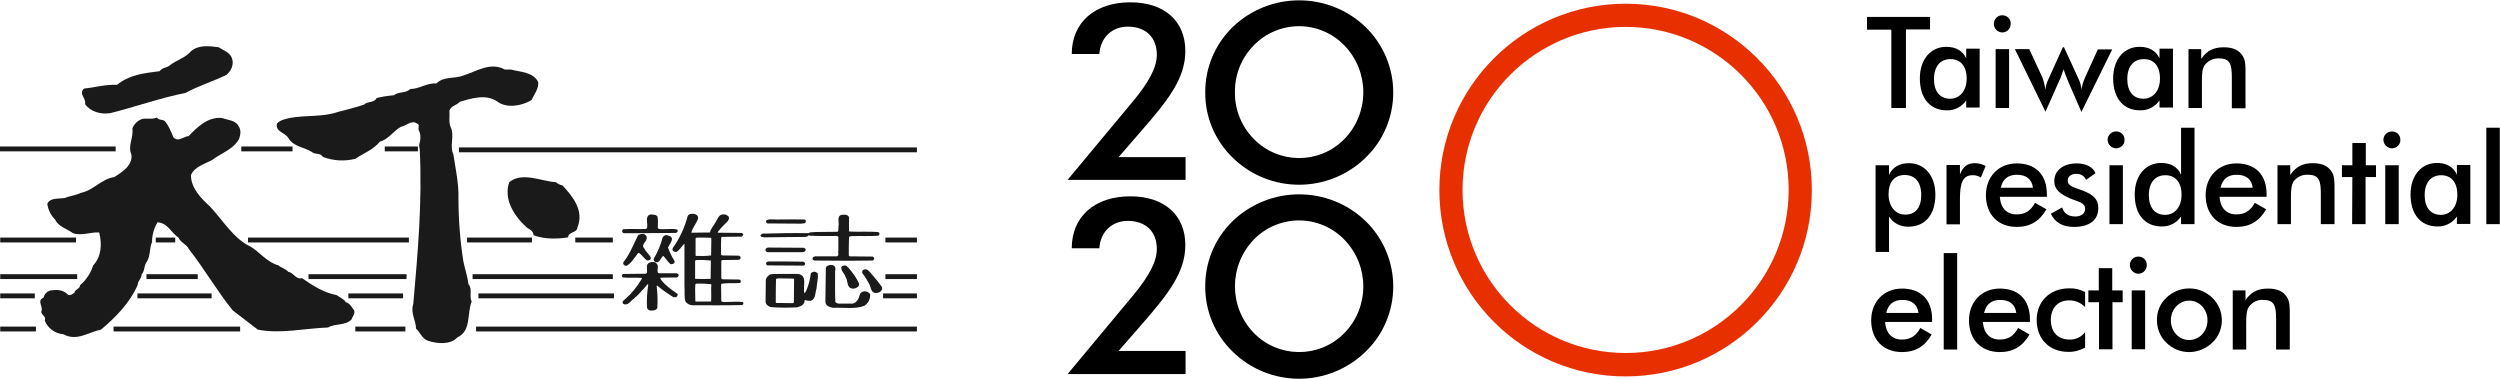
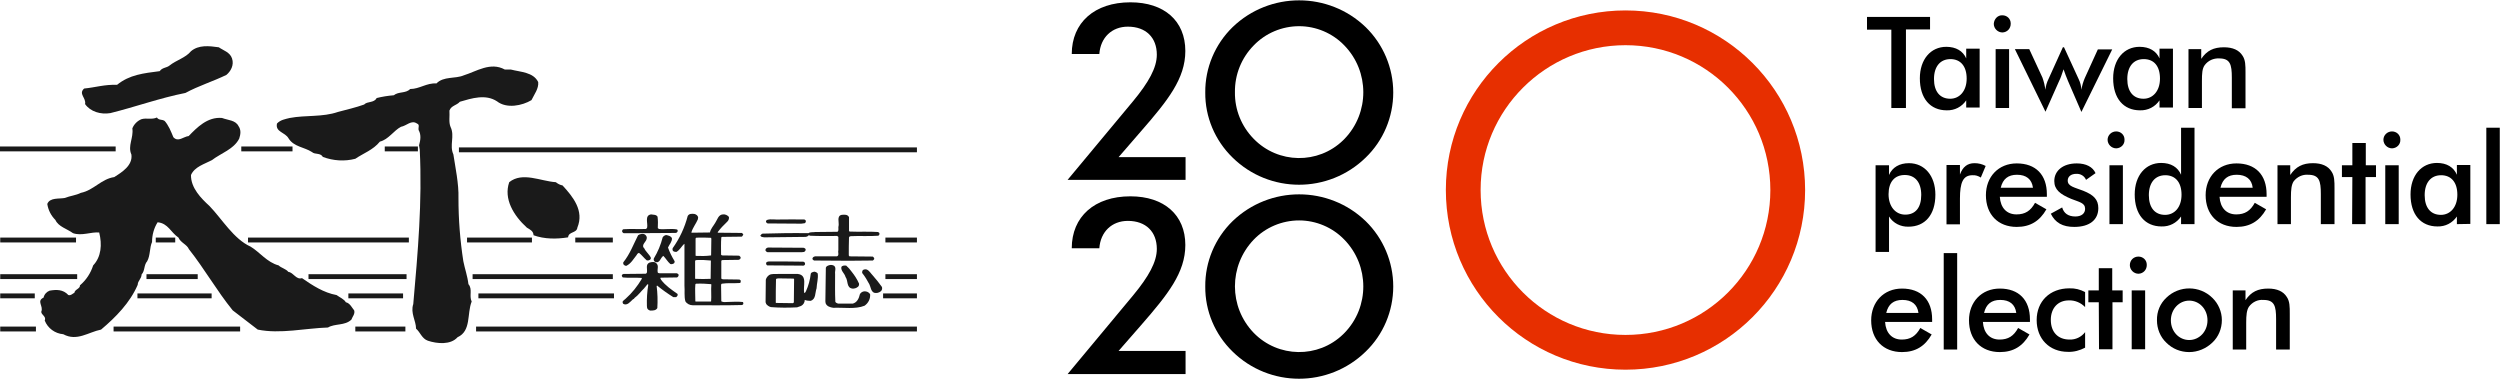
<svg xmlns="http://www.w3.org/2000/svg" version="1.1" id="圖層_1" x="0px" y="0px" viewBox="0 0 1078.6 163.4" style="enable-background:new 0 0 1078.6 163.4;" xml:space="preserve">
  <style type="text/css">
	.st0{fill:#1A1A1A;}
- 	.st1{fill:#E72F00;}
+ 	.st1{fill:none;stroke:#E72F00;stroke-width:15;stroke-miterlimit:10;}
</style>
  <path class="st0" d="M100.1,25.2c1,2.9-0.6,5.6-2.4,7.1C92,35.1,85.7,37,80,40.1c-11.1,2.2-21.5,6-32.4,8.7  c-4.1,0.7-8.6-0.6-10.9-3.9c0.6-2.6-3-4.4-0.4-6.7c5-0.5,8.8-1.8,14.2-1.6c5.4-4.4,11.5-5,18.4-5.9c1.1-1.6,3-1.4,4.2-2.4  c3-2.4,6.9-3.3,9.3-6.2c3.3-2.8,7.8-2.3,12-1.7C96.4,21.8,99.2,22.5,100.1,25.2" />
  <path class="st0" d="M180.8,62.7c0.6-2.2,1-4.5-0.2-6.6c-0.2-1.3,0.6-2.3-0.7-2.8c-2.4-1.7-4.5,1-6.9,1.4c-3.1,1.6-5.4,5.5-9.1,6.4  c-2.9,3.6-7.1,5-10.6,7.4c-4.6,1.2-9.5,0.9-14-0.8c-1.1-1.9-3.4-0.9-4.7-2.1c-3.4-2.2-7.8-2.2-10.1-5.9c-1.5-2.7-5.8-2.7-5-6.4  c1.5-1.6,3.5-1.9,5.5-2.4c6.8-1.3,14.2-0.3,20.8-2.6c3.7-1,7.7-1.9,11.3-3.2c1.4-1.5,4.3-0.6,5.4-2.8c2.4-0.6,4.9-1,7.4-1.2  c2.1-1.7,5.1-0.7,7.1-2.7c4,0,7.1-2.7,11.3-2.4c3.1-3.2,8.1-1.9,11.8-3.5c5.5-1.7,11.5-5.9,17.7-2.5h2.6c4.2,1.1,9.7,1.1,11.8,5.4  c0.3,2.8-1.7,5.3-2.9,7.8c-4,2.4-10.7,3.8-14.9,0.5c-4.9-3.2-10.9-1.3-16,0.2c-1.4,1.6-3.7,1.6-4.5,3.8c0.2,2.4-0.4,5,0.5,7.1  c1.9,3.9-0.6,7.9,1.2,11.8c0.8,5.3,2.4,12.8,2.2,18.9c0,9.1,0.7,18.2,2.1,27.2c0.6,3.1,1.8,6.4,2.2,9.9c1.9,2.2,0.2,5,1.4,7.5  c-2.1,5.2-0.1,12.7-6.1,15.4c-3,3.4-8.9,2.8-12.8,1.5c-2.6-0.9-3.3-3.7-5.1-5.2c0-3.4-2.5-6.7-1.2-10.6c2-22.6,3.9-44.1,2.8-66.6" />
-   <path class="st0" d="M70.8,51.9c2,2.2,2.9,4.7,4,7.3c2.1,2.3,4.4-0.3,6.6-0.5c3.5-3.6,8.1-8.4,14.4-7.8c2.6,1,5.8,0.9,7.1,3.5  c1.2,1.7,0.9,3.6,0.3,5.4c-2.3,4.6-7.9,6.3-11.8,9.3c-3.2,1.7-7.4,2.8-9,6.4c-0.1,5.6,4.4,10.1,8,13.4c5.4,5.6,10.4,14.2,17.7,17.5  c3.9,2.3,7.1,6.8,12.1,8.1c1.1,1.1,3.2,1.5,4.2,2.8c2.3,0.3,3.3,3.5,5.9,2.7c4.6,3.2,9.4,6.3,14.9,7.3c1.4,1,3.3,1.8,4,3.1  c1.8,0.4,2.6,2.3,3.6,3.5c0.5,1.5-0.8,2.8-1.2,4c-2.8,2.7-7.1,1.6-10.1,3.4c-9.7,0.3-20.7,2.9-30.3,0.9l-10.8-8.3  c-6.9-8.5-12.1-17.8-18.9-26.4c-0.8-2-3.6-2.8-4.5-5c-3.3-2.2-4.5-6.2-9-6.6c-1.6,2.5-2.4,5.5-2.4,8.5c-1.1,2.4-0.7,5.8-2.1,8.3  c-1.5,1.7-0.9,4.1-2.4,5.7c-0.1,2-1.6,2.6-1.7,4.5c-3.3,7.7-9.5,14-15.8,19.3c-5.5,1.1-10.4,5.2-16.3,2c-3.6-0.3-6.7-2.6-8-5.9  c0.8-1.8-1.5-2.4-1.5-3.8c1.1-2.4-2.2-4.6,1-6.1c0.3-1.4,1.3-2.5,2.6-3c2.9-0.5,5.8-0.6,8.1,1.9c1.1,0.3,1.8-0.6,2.6-1  c0.2-1.5,2.5-1.7,2.4-3.2c2.7-2.3,4.6-5.2,5.7-8.6c3.5-3.7,3.9-9,2.6-14.2c-3.6-0.3-7.5,1.6-11.3,0.3c-2.6-1.9-6.3-2.8-7.6-5.7  c-1.9-1.9-3.1-4.3-3.5-6.9c1.1-2.9,5.2-2.1,7.6-2.6c2.2-0.9,4.7-1.1,6.9-2.2c5.5-1.1,8.8-6,14.4-6.8c3.3-2.1,8-5,7.4-9.7  c-1.7-3.8,1-7.2,0.4-11.3c0.7-1.8,2.2-3.3,4-4c2.1-0.6,4.4,0.3,6.6-0.7c0.8,1.3,2.4,0.7,3.3,1.5" />
+   <path class="st0" d="M70.8,51.9c2,2.2,2.9,4.7,4,7.3c2.1,2.3,4.4-0.3,6.6-0.5c3.5-3.6,8.1-8.4,14.4-7.8c2.6,1,5.8,0.9,7.1,3.5  c1.2,1.7,0.9,3.6,0.3,5.4c-2.3,4.6-7.9,6.3-11.8,9.3c-3.2,1.7-7.4,2.8-9,6.4c-0.1,5.6,4.4,10.1,8,13.4c5.4,5.6,10.4,14.2,17.7,17.5  c3.9,2.3,7.1,6.8,12.1,8.1c1.1,1.1,3.2,1.5,4.2,2.8c2.3,0.3,3.3,3.5,5.9,2.7c4.6,3.2,9.4,6.3,14.9,7.3c1.4,1,3.3,1.8,4,3.1  c1.8,0.4,2.6,2.3,3.6,3.5c0.5,1.5-0.8,2.8-1.2,4c-2.8,2.7-7.1,1.6-10.1,3.4c-9.7,0.3-20.7,2.9-30.3,0.9l-10.8-8.3  c-6.9-8.5-12.1-17.8-18.9-26.4c-0.8-2-3.6-2.8-4.5-5c-3.3-2.2-4.5-6.2-9-6.6c-1.6,2.5-2.4,5.5-2.4,8.5c-1.1,2.4-0.7,5.8-2.1,8.3  c-1.5,1.7-0.9,4.1-2.4,5.7c-0.1,2-1.6,2.6-1.7,4.5c-3.3,7.7-9.5,14-15.8,19.3c-5.5,1.1-10.4,5.2-16.3,2c-3.6-0.3-6.7-2.6-8-5.9  c0.8-1.8-1.5-2.4-1.5-3.8c1.1-2.4-2.2-4.6,1-6.1c0.3-1.4,1.3-2.5,2.6-3c2.9-0.5,5.8-0.6,8.1,1.9c1.1,0.3,1.8-0.6,2.6-1  c0.2-1.5,2.5-1.7,2.4-3.2c2.7-2.3,4.6-5.2,5.7-8.6c3.5-3.7,3.9-9,2.6-14.2c-3.6-0.3-7.5,1.6-11.3,0.3c-2.6-1.9-6.3-2.8-7.6-5.7  C22,93,20.8,90.6,20.4,88c1.1-2.9,5.2-2.1,7.6-2.6c2.2-0.9,4.7-1.1,6.9-2.2c5.5-1.1,8.8-6,14.4-6.8c3.3-2.1,8-5,7.4-9.7  c-1.7-3.8,1-7.2,0.4-11.3c0.7-1.8,2.2-3.3,4-4c2.1-0.6,4.4,0.3,6.6-0.7c0.8,1.3,2.4,0.7,3.3,1.5" />
  <path class="st0" d="M242.7,80c4.5,4.9,9.4,10.9,6.4,18.2c-0.3,2.5-3.8,1.6-4,4.2c-5,0.8-10.2,0.8-14.9-0.9  c-0.1-1.8-1.4-2.4-2.9-3.3c-5.7-5.2-10.1-12.4-7.6-19.6c5.7-4.6,13.6-0.4,20.1,0C240.7,79.3,241.6,79.8,242.7,80" />
  <path class="st0" d="M328,101.7c0.3-0.3,0.5-0.8,1-0.9c7.3-0.2,12.4-0.3,19.8-0.2c0.8-0.6,1.9-0.3,2.9-0.5l9.6-0.1  c0.8-0.5,0.2-1.7,0.5-2.5c0.3-1.6-0.9-4.3,1.3-4.8c1.1-0.1,2.6-0.3,3.2,1v5.9l0.2,0.3c4.3,0.2,8.3-0.1,12.3,0.2  c0.2,0.2,0.5,0.2,0.6,0.5c0.1,0.4,0,0.9-0.5,1.1c-3.8,0.3-8.1,0-12,0.2c-0.1,0.2-0.3,0-0.4,0.2l-0.2,0.3c-0.1,2.8-0.1,5.1-0.1,7.8  l0.3,0.4l10.1,0.1c0.3,0.3,0.8,0.7,0.5,1.2l-0.5,0.5l-10.2,0.1l-15.2-0.1c-0.4-0.3-0.9-0.5-0.6-1.1c0.2-0.4,0.6-0.6,1-0.7h9.5  c1.1-0.4,0.3-1.8,0.6-2.6v-5.8l-0.5-0.4c-4,0-7.7,0.1-11.7-0.1c-0.2-0.1-0.4-0.2-0.6-0.2c-0.3,0.4-0.7,0.6-1.2,0.7l-18,0.2  c-0.4-0.1-0.8-0.1-1.1-0.2" />
  <path class="st0" d="M283.7,93.5c0.2,1.6,0.2,3.3,0.1,4.9l0.5,0.4c2.6,0.3,5.3-0.3,7.8,0.2c0.4,0.3,0.3,0.6,0.2,1  c-0.2,0.3-0.5,0.5-0.9,0.5l-15.9,0.1h-6.4c-0.4-0.1-0.5-0.4-0.7-0.7c0-0.4,0.1-0.9,0.6-1c3-0.2,6.4,0,9.6-0.1  c0.3-0.1,0.5-0.3,0.6-0.6c0.4-1.8-1.2-5.3,1.7-5.7C281.9,92.7,283.1,92.5,283.7,93.5" />
-   <path class="st0" d="M347,94.7c0.2,0,0.4,0.2,0.6,0.4c0.2,0.4,0,1-0.4,1.2c0,0,0,0,0,0l-1.5,0.2l-14.5-0.1c-0.3-0.1-0.5-0.3-0.7-0.6  c-0.1-0.4,0.1-0.7,0.4-0.9c1.8-0.6,3.9,0,5.7-0.2C339.8,94.7,343.5,94.6,347,94.7" />
-   <path class="st0" d="M278.4,101.3c0.5,0.4,0.8,1.1,0.6,1.7c-0.2,1.4-2.6,2.7-1,4.2c0.6,1.4,2.3,2.7,2.8,4c0.1,0.2-0.1,0.4-0.1,0.6  c-0.4,0.5-1.1,0.7-1.7,0.5c-1.2-1-2.1-2.3-3.3-3.2c-0.4,0.1-0.8,0.4-1,0.9c-1.3,1.6-2.5,3.8-4.5,4.7c-0.5,0-1-0.3-1.3-0.8l0-0.7  c2.9-3.6,4.4-7.8,6.4-11.7C276.1,100.9,277.6,100.6,278.4,101.3" />
+   <path class="st0" d="M347,94.7c0.2,0,0.4,0.2,0.6,0.4c0.2,0.4,0,1-0.4,1.2l0,0l-1.5,0.2l-14.5-0.1c-0.3-0.1-0.5-0.3-0.7-0.6  c-0.1-0.4,0.1-0.7,0.4-0.9c1.8-0.6,3.9,0,5.7-0.2C339.8,94.7,343.5,94.6,347,94.7" />
+   <path class="st0" d="M278.4,101.3c0.5,0.4,0.8,1.1,0.6,1.7c-0.2,1.4-2.6,2.7-1,4.2c0.6,1.4,2.3,2.7,2.8,4c0.1,0.2-0.1,0.4-0.1,0.6  c-0.4,0.5-1.1,0.7-1.7,0.5c-1.2-1-2.1-2.3-3.3-3.2c-0.4,0.1-0.8,0.4-1,0.9c-1.3,1.6-2.5,3.8-4.5,4.7c-0.5,0-1-0.3-1.3-0.8v-0.7  c2.9-3.6,4.4-7.8,6.4-11.7C276.1,100.9,277.6,100.6,278.4,101.3" />
  <path class="st0" d="M289.9,102.8c0.1,1.5-1.1,2.6-1.7,4c0.7,2,1.7,4,2.8,5.8c0.2,0.4,0,0.7-0.2,1c-0.5,0.3-1.1,0.5-1.6,0.3  c-1.1-0.9-2-2.5-3-3.5c-1.3,0.7-1.5,3.6-3.7,2.5c-0.4-0.3-0.6-0.9-0.4-1.4c1.7-2.8,3-5.9,3.8-9.1c0.3-0.5,0.9-0.9,1.5-1  C288.3,101.6,289.5,101.8,289.9,102.8" />
  <path class="st0" d="M346.8,106.9c0.3,0.2,0.8,0.3,0.8,0.8c0,0.4-0.3,0.8-0.7,1l-0.9,0.1h-14.9c-0.3-0.1-0.6-0.3-0.8-0.6  c-0.2-0.6,0.2-1.1,0.7-1.3l0.4-0.1L346.8,106.9z" />
  <path class="st0" d="M346.6,112.9c0.3,0.1,0.6,0.3,0.7,0.6c0.1,0.3,0,0.6-0.1,0.8c-0.3,0.3-0.7,0.4-1.1,0.3l-15.1-0.1  c-0.4-0.2-0.6-0.8-0.4-1.2c0.2-0.4,0.7-0.4,1.1-0.5C336.6,112.8,341.5,112.8,346.6,112.9" />
  <path class="st0" d="M283.2,113.6c1.2,1.2,0.2,2.5,0.6,4c0.2,0.3,0.6,0.2,0.8,0.3h7.4c0.3,0.1,0.7,0.3,0.8,0.7  c0,0.5-0.3,0.9-0.7,1.1l-7,0.1c-0.5,0.2,0.1,0.6,0.1,0.9c2,2.6,4.4,4.2,7.1,6.1c0.3,0.6-0.2,1.1-0.6,1.4h-1.2c-2.4-1.5-4.8-3.2-7-5  l-0.2,0.2c0.4,3.1,0.5,6.3,0.3,9.5c-0.6,1.1-1.9,1.1-3,1.1c-0.6-0.1-1.2-0.5-1.4-1.1l-0.1-0.9c-0.1-3.1,0.1-6.2,0.6-9.2  c-0.6-0.5-0.7,0.6-1.2,0.8c0,0.4-0.4,0.3-0.5,0.7c-1.4,1.3-2.6,3.1-4.3,4.3c0,0.4-0.6,0.4-0.8,0.7c-1,0.9-2.3,2.7-4,1.8  c-0.2-0.2-0.3-0.6-0.3-0.9c0.2-0.5,0.9-0.9,1.3-1.3c2.8-2.5,5.1-5.4,7-8.6c0-0.2,0-0.3-0.1-0.4c-2.7-0.2-5.4,0.1-8.1-0.2  c-0.3-0.3-0.6-0.8-0.3-1.2l0.6-0.3l9.5-0.1c0.3,0,0.5-0.3,0.6-0.5c0.3-1.5-0.7-3.5,1.1-4.3C281.2,113,282.5,112.8,283.2,113.6" />
  <path class="st0" d="M359.9,114.7c1,0.9,0.2,2.3,0.4,3.5c0,4.3-0.1,7.9,0.1,12c0.2,0.5,0.8,0.6,1.2,0.8h6.3c1.9-0.5,2.7-2.3,3.1-4.1  c0.4-0.7,1.1-1.1,1.8-1.2c1-0.1,2,0.3,2.6,1.2c0.2,2-0.8,3.9-2.4,5c-3.9,1.6-9.1,0.7-13.5,0.9c-1.3-0.2-2.8-0.6-3.3-2l-0.1-0.8  c0.1-4.6,0.1-9.9,0.2-14.5c0.2-0.7,0.9-0.9,1.5-1.1C358.5,114.2,359.3,114.3,359.9,114.7" />
  <path class="st0" d="M367.5,117.3c1.2,1.5,2.3,3.2,3.1,5c0.1,0.5,0,1-0.4,1.4c-0.7,0.6-1.6,0.9-2.5,0.8c-2.6-0.4-1.7-3.4-2.9-5  c-0.4-1.6-2.1-2.6-1.8-4.3c0.4-0.7,1.4-0.7,2.1-0.6C366,115.4,366.8,116.3,367.5,117.3" />
  <path class="st0" d="M376.6,118.9c1.4,1.6,2.7,3.2,3.9,4.9c0.2,0.6,0.1,1.3-0.4,1.8c-0.8,0.7-1.9,1-3,0.7c-1.4-0.7-1.4-2.4-2-3.6  c-0.9-1.7-1.9-3.4-3.1-4.9c-0.1-0.4,0-0.9,0.3-1.3c0.5-0.3,1.1-0.4,1.7-0.2C375.1,116.8,375.8,118.1,376.6,118.9" />
  <path class="st0" d="M352.8,118c-0.4-0.5-0.9-0.7-1.5-0.8c-0.5,0.2-1.3,0.2-1.5,0.9c-0.3,2.6-1,5.2-2.1,7.6  c-0.2,0.3-0.4,0.8-0.7,0.7c-0.7-2.8,1.6-7.7-2.8-8.2h-8.6c-1.2,0.1-2.8-0.2-3.8,0.5c-0.7,0.5-1.2,1.2-1.4,2l-0.1,9.7l0.3,0.8  c0.5,0.6,1.2,1.1,2,1.3c3.8,0.3,7.5,0.3,11.3,0.1l1.7-0.6c1-0.5,1.6-1.5,1.6-2.6c0.8,0.3,1.6,0.4,2.5,0.4c2.4-0.7,1.9-3.5,2.6-5.4  C352.4,122.2,353.1,120.1,352.8,118z M342.5,130.5l-0.4,0.3l-7.3-0.1l-0.1-0.1c0-3.3,0-7,0.1-10.1c0.1-0.4,0.5-0.2,0.8-0.4l6.8,0.1  l0.2,0.2L342.5,130.5z" />
-   <path class="st0" d="M313.2,130.3c-0.7,0.1-1.4,0-2-0.3l-0.1-7.2l0.3-0.4c2.6-0.4,5.2-0.1,7.8-0.3c0.4-0.1,0.4-0.5,0.4-0.9  s-0.4-0.4-0.6-0.6l-7-0.1c-0.3-0.1-0.8,0-0.8-0.5v-7.5c0.1-0.2,0.3-0.2,0.5-0.3l7-0.1l0.6-0.3c0.1-0.3,0.4-0.5,0.2-0.8  c0-0.3-0.4-0.4-0.6-0.7l-7.4-0.1l-0.4-0.3c0-2.5-0.1-5.1,0.1-7.5l0.3-0.2l8.5-0.1c0.4-0.2,0.5-0.6,0.7-1l-0.6-0.6l-10.3-0.1  l-0.2-0.2c1.2-1.6,2.6-3.1,4.1-4.5c0.6-0.5,0.9-1.3,0.8-2.1c-0.7-0.8-1.6-1.2-2.6-1.1c-2,0.1-2.4,2.3-3.3,3.6  c-0.8,1.4-2,2.6-2.3,4.2l-7.9,0.1l-0.1-0.2c0.6-2,2-3.7,2.8-5.6l0.1-0.9c-0.2-0.7-0.8-1.2-1.6-1.4c-1.1-0.1-2.3-0.2-2.9,0.9  c-1.3,5-3.5,9.7-6.5,13.9c-0.1,0.4-0.1,0.8,0.2,1.2c0.4,0.3,0.9,0.4,1.4,0.4c1.5-0.8,2.2-2.4,3.4-3.5l0.1,0.1v17.9  c0.2,2.1-0.2,4.7,0.4,6.8c0.7,1.1,1.9,1.7,3.2,1.7c7.1,0,14.2,0.1,21.3-0.1l0.4-0.3c0.2-0.3,0.1-0.8-0.1-1  C318.2,130,315.4,130.3,313.2,130.3z M299.9,112.5c0.1-0.2,0.4-0.2,0.6-0.3c2.1-0.1,4.2,0,6.2,0.2l-0.1,7.9c-2.2,0.1-4.4,0.1-6.6,0  l-0.1-0.2L299.9,112.5z M306.8,130l-0.1,0.1h-6.5l-0.2-0.1c0-2.5-0.2-5,0-7.3c0.1-0.2,0.2-0.3,0.4-0.3c2.1-0.1,4.3,0,6.4,0.2  l0.1,0.2C306.7,125.2,307,127.7,306.8,130z M306.8,110.2c-2.2,0.3-4.4,0.3-6.6,0.2l-0.1-0.2V103c0.1-0.8,0.9-0.3,1.3-0.5  c1.8,0,3.7,0,5.4,0.1l0.1,0.5C306.8,105.5,306.9,108.2,306.8,110.2z" />
+   <path class="st0" d="M313.2,130.3c-0.7,0.1-1.4,0-2-0.3l-0.1-7.2l0.3-0.4c2.6-0.4,5.2-0.1,7.8-0.3c0.4-0.1,0.4-0.5,0.4-0.9  s-0.4-0.4-0.6-0.6l-7-0.1c-0.3-0.1-0.8,0-0.8-0.5v-7.5c0.1-0.2,0.3-0.2,0.5-0.3l7-0.1l0.6-0.3c0.1-0.3,0.4-0.5,0.2-0.8  c0-0.3-0.4-0.4-0.6-0.7l-7.4-0.1l-0.4-0.3c0-2.5-0.1-5.1,0.1-7.5l0.3-0.2l8.5-0.1c0.4-0.2,0.5-0.6,0.7-1l-0.6-0.6l-10.3-0.1  l-0.2-0.2c1.2-1.6,2.6-3.1,4.1-4.5c0.6-0.5,0.9-1.3,0.8-2.1c-0.7-0.8-1.6-1.2-2.6-1.1c-2,0.1-2.4,2.3-3.3,3.6  c-0.8,1.4-2,2.6-2.3,4.2l-7.9,0.1l-0.1-0.2c0.6-2,2-3.7,2.8-5.6l0.1-0.9c-0.2-0.7-0.8-1.2-1.6-1.4c-1.1-0.1-2.3-0.2-2.9,0.9  c-1.3,5-3.5,9.7-6.5,13.9c-0.1,0.4-0.1,0.8,0.2,1.2c0.4,0.3,0.9,0.4,1.4,0.4c1.5-0.8,2.2-2.4,3.4-3.5l0.1,0.1v17.9  c0.2,2.1-0.2,4.7,0.4,6.8c0.7,1.1,1.9,1.7,3.2,1.7c7.1,0,14.2,0.1,21.3-0.1l0.4-0.3c0.2-0.3,0.1-0.8-0.1-1  C318.2,130,315.4,130.3,313.2,130.3z M299.9,112.5c0.1-0.2,0.4-0.2,0.6-0.3c2.1-0.1,4.2,0,6.2,0.2l-0.1,7.9c-2.2,0.1-4.4,0.1-6.6,0  l-0.1-0.2V112.5z M306.8,130l-0.1,0.1h-6.5L300,130c0-2.5-0.2-5,0-7.3c0.1-0.2,0.2-0.3,0.4-0.3c2.1-0.1,4.3,0,6.4,0.2l0.1,0.2  C306.7,125.2,307,127.7,306.8,130z M306.8,110.2c-2.2,0.3-4.4,0.3-6.6,0.2l-0.1-0.2V103c0.1-0.8,0.9-0.3,1.3-0.5  c1.8,0,3.7,0,5.4,0.1l0.1,0.5C306.8,105.5,306.9,108.2,306.8,110.2z" />
  <rect y="63.2" class="st0" width="49.9" height="2.1" />
  <rect x="104.1" y="63.2" class="st0" width="22.1" height="2.1" />
  <rect x="166" y="63.2" class="st0" width="14.3" height="2.1" />
  <rect x="198" y="63.6" class="st0" width="197.6" height="2.1" />
  <rect x="0.1" y="102.5" class="st0" width="32.7" height="2.1" />
  <rect x="67.2" y="102.5" class="st0" width="8.4" height="2.1" />
  <rect x="107" y="102.5" class="st0" width="69.4" height="2.1" />
  <rect x="201.5" y="102.5" class="st0" width="28" height="2.1" />
  <rect x="248.2" y="102.5" class="st0" width="16.2" height="2.1" />
  <rect x="382" y="102.5" class="st0" width="13.6" height="2.1" />
  <rect x="0.1" y="118.3" class="st0" width="33.2" height="2.1" />
  <rect x="63.2" y="118.3" class="st0" width="22.1" height="2.1" />
  <rect x="133.1" y="118.3" class="st0" width="42.3" height="2.1" />
  <rect x="203.9" y="118.3" class="st0" width="60.5" height="2.1" />
  <rect x="382" y="118.3" class="st0" width="13.6" height="2.1" />
  <rect x="0.1" y="126.6" class="st0" width="14.9" height="2.1" />
  <rect x="59.3" y="126.6" class="st0" width="32" height="2.1" />
  <rect x="150.3" y="126.6" class="st0" width="23.6" height="2.1" />
  <rect x="206.4" y="126.6" class="st0" width="58.5" height="2.1" />
  <rect x="381" y="126.6" class="st0" width="14.6" height="2.1" />
  <rect x="0.1" y="140.9" class="st0" width="15.4" height="2.1" />
  <rect x="49" y="140.9" class="st0" width="54.6" height="2.1" />
  <rect x="153.3" y="140.9" class="st0" width="21.6" height="2.1" />
  <rect x="205.4" y="140.9" class="st0" width="190.2" height="2.1" />
-   <path d="M809.2,71.3h5.8v4.2c1.4-3.3,4.5-5.1,8.6-5.1c6.7,0,11.4,5.4,11.4,13.6c0,8.7-4.5,13.8-11.6,13.8c-3.4,0.1-6.6-1.5-8.4-4.4  v15.3h-5.8L809.2,71.3z M822,92.6c4.4,0,6.9-3,6.9-8.5s-2.7-8.6-7.1-8.6s-7,3-7,8.3S817.8,92.6,822,92.6z" />
+   <path d="M809.2,71.3h5.8v4.2c1.4-3.3,4.5-5.1,8.6-5.1c6.7,0,11.4,5.4,11.4,13.6c0,8.7-4.5,13.8-11.6,13.8c-3.4,0.1-6.6-1.5-8.4-4.4  v15.3h-5.8V71.3z M822,92.6c4.4,0,6.9-3,6.9-8.5s-2.7-8.6-7.1-8.6s-7,3-7,8.3S817.8,92.6,822,92.6z" />
  <path d="M851.9,70.4c1.7,0,3.3,0.4,4.8,1.2l-2.1,5c-1.1-0.7-2.3-1.1-3.6-1c-4.1,0-5.4,3.2-5.4,10.1v11.1h-5.8V71.2h5.8v4.1  C846.8,72,848.8,70.4,851.9,70.4z" />
-   <path d="M862.8,84.9c0.3,4.8,3,7.6,7.2,7.6c3.7,0,6.1-1.5,8-5l4.9,2.8c-2.9,5.1-7,7.6-12.8,7.6c-8.1,0-13.3-5.4-13.3-13.7  c0-7.9,5.4-13.7,13.3-13.7c8.2,0,13,4.9,13,13.3v1.1H862.8z M870.2,75.4c-3.8,0-6.1,1.8-7,5.6h13.9  C876.6,77.3,874.2,75.4,870.2,75.4z" />
+   <path d="M862.8,84.9c0.3,4.8,3,7.6,7.2,7.6c3.7,0,6.1-1.5,8-5l4.9,2.8c-2.9,5.1-7,7.6-12.8,7.6c-8.1,0-13.3-5.4-13.3-13.7  c0-7.9,5.4-13.7,13.3-13.7c8.2,0,13,4.9,13,13.3v1.1C883.1,84.9,862.8,84.9,862.8,84.9z M870.2,75.4c-3.8,0-6.1,1.8-7,5.6h13.9  C876.6,77.3,874.2,75.4,870.2,75.4z" />
  <path d="M889.7,89.5c0.7,2.5,2.6,3.9,5.7,3.9c2.6,0,4.2-1.3,4.2-3.3c0-2.6-2.5-2.9-6-4.3c-4.8-2-7.3-4-7.3-7.7  c0-4.4,3.7-7.6,9.7-7.6c4,0,6.9,1.5,8.1,4.2l-4.1,2.9c-0.7-1.7-2.4-2.7-4.2-2.6c-2.3,0-3.7,1.2-3.7,2.9c0,2.5,2.8,2.9,6.7,4.4  c4.5,1.8,6.5,3.8,6.5,7.5c0,5-3.7,8.1-10.4,8.1c-5,0-8.2-1.8-10.1-5.7L889.7,89.5z" />
-   <path d="M913,56.7c2,0,3.6,1.5,3.6,3.5c0,0,0,0.1,0,0.1c0.1,2-1.5,3.6-3.5,3.7c0,0-0.1,0-0.1,0c-2,0-3.7-1.7-3.7-3.7  C909.3,58.3,911,56.7,913,56.7z M910.1,71.3h5.8v25.4h-5.8V71.3z" />
+   <path d="M913,56.7c2,0,3.6,1.5,3.6,3.5v0.1c0.1,2-1.5,3.6-3.5,3.7H913c-2,0-3.7-1.7-3.7-3.7S911,56.7,913,56.7z M910.1,71.3h5.8  v25.4h-5.8V71.3z" />
  <path d="M946.8,55.1v41.6H941v-3.3c-1.9,2.8-5,4.4-8.4,4.3c-7.1,0-11.6-5.1-11.6-13.8c0-8.2,4.7-13.6,11.4-13.6  c4.2,0,7.2,1.8,8.6,5.1V55.1H946.8z M934.2,75.6c-4.4,0-7.1,3.2-7.1,8.6s2.6,8.5,7,8.5c4.1,0,7.1-3.3,7.1-8.7S938.5,75.6,934.2,75.6  z" />
-   <path d="M957.6,84.9c0.3,4.8,3,7.6,7.2,7.6c3.7,0,6.1-1.5,8-5l4.9,2.8c-2.9,5.1-7,7.6-12.8,7.6c-8.1,0-13.3-5.4-13.3-13.7  c0-7.9,5.4-13.7,13.3-13.7c8.2,0,13,4.9,13,13.3v1.1H957.6z M965,75.4c-3.8,0-6.1,1.8-7,5.6h13.9C971.5,77.3,969,75.4,965,75.4  L965,75.4z" />
-   <path d="M982.6,71.3h5.5v4.2c2.4-3.6,5.4-5.1,9.8-5.1c3.8,0,6.5,1.2,8,3.6c1.3,1.9,1.3,4.2,1.3,7.3v15.4h-5.9V83.7  c0-5.7-0.7-8.3-5.5-8.3c-2.4-0.2-4.7,0.9-6.2,2.8c-1,1.5-1.2,3.7-1.2,6.9v11.6h-5.8L982.6,71.3z" />
+   <path d="M957.6,84.9c0.3,4.8,3,7.6,7.2,7.6c3.7,0,6.1-1.5,8-5l4.9,2.8c-2.9,5.1-7,7.6-12.8,7.6c-8.1,0-13.3-5.4-13.3-13.7  c0-7.9,5.4-13.7,13.3-13.7c8.2,0,13,4.9,13,13.3v1.1C977.9,84.9,957.6,84.9,957.6,84.9z M965,75.4c-3.8,0-6.1,1.8-7,5.6h13.9  C971.5,77.3,969,75.4,965,75.4L965,75.4z" />
+   <path d="M982.6,71.3h5.5v4.2c2.4-3.6,5.4-5.1,9.8-5.1c3.8,0,6.5,1.2,8,3.6c1.3,1.9,1.3,4.2,1.3,7.3v15.4h-5.9v-13  c0-5.7-0.7-8.3-5.5-8.3c-2.4-0.2-4.7,0.9-6.2,2.8c-1,1.5-1.2,3.7-1.2,6.9v11.6h-5.8L982.6,71.3z" />
  <path d="M1014.9,76.4h-4.5v-5.1h4.5v-9.6h5.8v9.6h4.4v5.1h-4.5v20.3h-5.8L1014.9,76.4z" />
-   <path d="M1032,56.7c2,0,3.6,1.5,3.6,3.5c0,0,0,0.1,0,0.1c0.1,2-1.5,3.6-3.5,3.7c0,0-0.1,0-0.1,0c-2,0-3.7-1.7-3.7-3.7  C1028.3,58.3,1030,56.7,1032,56.7z M1029.1,71.3h5.8v25.4h-5.8V71.3z" />
-   <path d="M1060,96.7v-3.3c-1.9,2.8-5,4.4-8.4,4.3c-7.1,0-11.6-5.1-11.6-13.8c0-8.2,4.7-13.6,11.4-13.6c4.2,0,7.2,1.8,8.6,5.1v-4.2  h5.8v25.4H1060z M1053.2,75.6c-4.4,0-7.1,3.2-7.1,8.6s2.6,8.5,7,8.5c4,0,7.1-3.3,7.1-8.7S1057.5,75.6,1053.2,75.6L1053.2,75.6z" />
+   <path d="M1032,56.7c2,0,3.6,1.5,3.6,3.5v0.1c0.1,2-1.5,3.6-3.5,3.7h-0.1c-2,0-3.7-1.7-3.7-3.7S1030,56.7,1032,56.7z M1029.1,71.3  h5.8v25.4h-5.8V71.3z" />
+   <path d="M1060,96.7v-3.3c-1.9,2.8-5,4.4-8.4,4.3c-7.1,0-11.6-5.1-11.6-13.8c0-8.2,4.7-13.6,11.4-13.6c4.2,0,7.2,1.8,8.6,5.1v-4.2  h5.8v25.4L1060,96.7L1060,96.7z M1053.2,75.6c-4.4,0-7.1,3.2-7.1,8.6s2.6,8.5,7,8.5c4,0,7.1-3.3,7.1-8.7S1057.5,75.6,1053.2,75.6  L1053.2,75.6z" />
  <path d="M1072.7,55.1h5.8v41.6h-5.8V55.1z" />
  <path d="M813.3,138.9c0.3,4.8,3,7.6,7.2,7.6c3.7,0,6.1-1.5,8-5l4.9,2.8c-2.9,5.1-7,7.6-12.8,7.6c-8.1,0-13.3-5.4-13.3-13.7  c0-7.9,5.4-13.7,13.3-13.7c8.2,0,13,4.9,13,13.3v1.1L813.3,138.9z M820.8,129.4c-3.8,0-6.1,1.8-7,5.6h13.9  C827.2,131.3,824.8,129.4,820.8,129.4L820.8,129.4z" />
  <path d="M838.6,109.2h5.8v41.6h-5.8V109.2z" />
  <path d="M855.5,138.9c0.3,4.8,3,7.6,7.2,7.6c3.7,0,6.1-1.5,8-5l4.9,2.8c-2.9,5.1-7,7.6-12.8,7.6c-8.1,0-13.3-5.4-13.3-13.7  c0-7.9,5.4-13.7,13.3-13.7c8.2,0,13,4.9,13,13.3v1.1L855.5,138.9z M863,129.4c-3.8,0-6.1,1.8-7,5.6h13.9  C869.4,131.3,867,129.4,863,129.4z" />
  <path d="M892.6,129.6c-4.7,0-7.8,3.3-7.8,8.4c0,5.3,3.1,8.5,8.1,8.5c2.6,0.1,5.1-1.1,6.7-3.2v6.7c-2.3,1.2-4.8,1.9-7.4,1.8  c-8,0-13.5-5.6-13.5-13.7s5.7-13.7,14.1-13.7c2.4-0.1,4.7,0.5,6.8,1.6v6.5C897.8,130.6,895.2,129.5,892.6,129.6z" />
-   <path d="M905.5,130.4H901v-5.1h4.5v-9.6h5.8v9.6h4.5v5.1h-4.4v20.3h-5.8V130.4z" />
-   <path d="M922.6,110.7c2,0,3.6,1.5,3.6,3.5c0,0.1,0,0.1,0,0.2c0,2-1.5,3.6-3.5,3.7c0,0-0.1,0-0.1,0c-2,0-3.7-1.7-3.7-3.7  C918.9,112.3,920.5,110.7,922.6,110.7z M919.7,125.3h5.8v25.4h-5.8V125.3z" />
-   <path d="M934.7,128.4c5.5-5.3,14.3-5.3,19.8,0.1c2.6,2.5,4.1,6,4.1,9.6c0,3.6-1.4,7.2-4.1,9.7c-2.7,2.6-6.3,4.1-10,4.1  c-3.7,0-7.2-1.4-9.8-4c-2.7-2.5-4.1-6.1-4.1-9.7C930.5,134.4,932,130.9,934.7,128.4z M944.5,129.7c-4.3,0-7.9,3.7-7.9,8.5  s3.5,8.5,7.9,8.5s7.9-3.7,7.9-8.5S948.9,129.7,944.5,129.7L944.5,129.7z" />
-   <path d="M963.3,125.3h5.5v4.2c2.4-3.6,5.4-5,9.8-5c3.8,0,6.5,1.2,8,3.6c1.3,1.9,1.3,4.2,1.3,7.3v15.4H982v-13.1  c0-5.7-0.7-8.3-5.5-8.3c-2.4-0.2-4.7,0.9-6.2,2.9c-1,1.5-1.2,3.7-1.2,6.9v11.6h-5.8L963.3,125.3z" />
-   <path d="M511.5,77.6h-50.9l28.3-34c6.7-8.1,10.2-14.4,10.2-20c0-7.4-4.7-12.1-12.5-12.1c-6.9,0-11.8,4.7-12.3,11.8h-11.9  c0-13.5,9.8-22.3,25.3-22.3c14.6,0,23.7,8,23.7,21c0,11.9-7.5,21.3-19.1,34.6l-9.7,11.2h28.9L511.5,77.6z" />
+   <path d="M905.5,130.4H901v-5.1h4.5v-9.6h5.8v9.6h4.5v5.1h-4.4v20.3h-5.8L905.5,130.4L905.5,130.4z" />
+   <path d="M922.6,110.7c2,0,3.6,1.5,3.6,3.5c0,0.1,0,0.1,0,0.2c0,2-1.5,3.6-3.5,3.7h-0.1c-2,0-3.7-1.7-3.7-3.7  C918.9,112.3,920.5,110.7,922.6,110.7z M919.7,125.3h5.8v25.4h-5.8V125.3z" />
+   <path d="M934.7,128.4c5.5-5.3,14.3-5.3,19.8,0.1c2.6,2.5,4.1,6,4.1,9.6s-1.4,7.2-4.1,9.7c-2.7,2.6-6.3,4.1-10,4.1s-7.2-1.4-9.8-4  c-2.7-2.5-4.1-6.1-4.1-9.7C930.5,134.4,932,130.9,934.7,128.4z M944.5,129.7c-4.3,0-7.9,3.7-7.9,8.5s3.5,8.5,7.9,8.5  s7.9-3.7,7.9-8.5S948.9,129.7,944.5,129.7L944.5,129.7z" />
+   <path d="M963.3,125.3h5.5v4.2c2.4-3.6,5.4-5,9.8-5c3.8,0,6.5,1.2,8,3.6c1.3,1.9,1.3,4.2,1.3,7.3v15.4H982v-13.1  c0-5.7-0.7-8.3-5.5-8.3c-2.4-0.2-4.7,0.9-6.2,2.9c-1,1.5-1.2,3.7-1.2,6.9v11.6h-5.8V125.3z" />
+   <path d="M511.5,77.6h-50.9l28.3-34c6.7-8.1,10.2-14.4,10.2-20c0-7.4-4.7-12.1-12.5-12.1c-6.9,0-11.8,4.7-12.3,11.8h-11.9  c0-13.5,9.8-22.3,25.3-22.3c14.6,0,23.7,8,23.7,21c0,11.9-7.5,21.3-19.1,34.6l-9.7,11.2h28.9V77.6z" />
  <path d="M589.2,68c-16,15.6-41.5,15.6-57.4,0c-7.6-7.4-11.9-17.5-11.8-28.1c-0.1-10.6,4.2-20.8,11.8-28.2c16-15.4,41.4-15.4,57.4,0  c7.6,7.4,11.9,17.6,11.9,28.2C601.1,50.5,596.8,60.7,589.2,68z M580,19.6c-5.1-5.3-12.2-8.3-19.5-8.3c-7.4,0-14.5,3-19.6,8.3  c-5.3,5.4-8.2,12.6-8.1,20.2c-0.1,7.5,2.8,14.7,8.1,20.1c10.5,10.8,27.8,11.1,38.6,0.6c0.2-0.2,0.4-0.4,0.6-0.6  C590.9,48.7,590.9,30.8,580,19.6L580,19.6z" />
-   <path d="M511.5,161.4h-50.9l28.3-34c6.7-8.1,10.2-14.4,10.2-20c0-7.4-4.7-12.1-12.5-12.1c-6.9,0-11.8,4.7-12.3,11.8h-11.9  c0-13.6,9.8-22.4,25.3-22.4c14.6,0,23.7,8.1,23.7,21c0,11.9-7.5,21.3-19.1,34.6l-9.7,11.1h28.9L511.5,161.4z" />
+   <path d="M511.5,161.4h-50.9l28.3-34c6.7-8.1,10.2-14.4,10.2-20c0-7.4-4.7-12.1-12.5-12.1c-6.9,0-11.8,4.7-12.3,11.8h-11.9  c0-13.6,9.8-22.4,25.3-22.4c14.6,0,23.7,8.1,23.7,21c0,11.9-7.5,21.3-19.1,34.6l-9.7,11.1h28.9V161.4z" />
  <path d="M589.2,151.7c-16,15.6-41.5,15.6-57.4,0c-7.6-7.4-11.9-17.5-11.8-28.1c-0.1-10.6,4.2-20.8,11.8-28.2  c16-15.4,41.4-15.4,57.4,0c7.6,7.4,11.9,17.6,11.9,28.2C601.1,134.2,596.8,144.4,589.2,151.7z M580,103.4  c-5.1-5.3-12.2-8.3-19.5-8.3c-7.4,0-14.5,3-19.6,8.3c-10.8,11.3-10.8,29,0,40.2c10.5,10.8,27.8,11.1,38.6,0.6  c0.2-0.2,0.4-0.4,0.6-0.6C590.9,132.5,590.9,114.6,580,103.4L580,103.4z" />
-   <path class="st1" d="M701.3,11.6c38.9,0,70.4,31.5,70.4,70.3s-31.5,70.4-70.3,70.4c-38.9,0-70.4-31.5-70.4-70.3c0,0,0,0,0-0.1  C631,43.1,662.5,11.7,701.3,11.6 M701.4,1.6C657,1.6,621,37.6,621,82s35.9,80.4,80.3,80.4c44.4,0,80.4-35.9,80.4-80.3c0,0,0,0,0-0.1  C781.7,37.6,745.7,1.6,701.4,1.6L701.4,1.6z" />
  <path d="M822.3,46.6H816V12.8h-10.5V7.3h27.2v5.4h-10.4V46.6z" />
-   <path d="M848.3,46.6v-3.3c-1.9,2.8-5,4.4-8.4,4.3c-7.1,0-11.6-5.1-11.6-13.8c0-8.2,4.7-13.6,11.4-13.6c4.2,0,7.2,1.8,8.6,5v-4.2h5.8  v25.4H848.3z M841.5,25.5c-4.4,0-7.1,3.2-7.1,8.6s2.6,8.5,7,8.5c4,0,7.1-3.3,7.1-8.7S845.8,25.5,841.5,25.5L841.5,25.5z" />
-   <path d="M863.9,6.6c2,0,3.6,1.5,3.6,3.5c0,0.1,0,0.1,0,0.2c0,2-1.5,3.6-3.5,3.7c0,0-0.1,0-0.1,0c-2,0-3.7-1.7-3.7-3.7  C860.3,8.2,861.9,6.5,863.9,6.6z M861,21.2h5.8v25.4H861V21.2z" />
+   <path d="M848.3,46.6v-3.3c-1.9,2.8-5,4.4-8.4,4.3c-7.1,0-11.6-5.1-11.6-13.8c0-8.2,4.7-13.6,11.4-13.6c4.2,0,7.2,1.8,8.6,5V21h5.8  v25.4h-5.8V46.6z M841.5,25.5c-4.4,0-7.1,3.2-7.1,8.6s2.6,8.5,7,8.5c4,0,7.1-3.3,7.1-8.7S845.8,25.5,841.5,25.5L841.5,25.5z" />
+   <path d="M863.9,6.6c2,0,3.6,1.5,3.6,3.5c0,0.1,0,0.1,0,0.2c0,2-1.5,3.6-3.5,3.7h-0.1c-2,0-3.7-1.7-3.7-3.7  C860.3,8.2,861.9,6.5,863.9,6.6z M861,21.2h5.8v25.4H861V21.2z" />
  <path d="M892.2,34.9c-0.7-1.6-1.3-3.3-1.9-5c-0.8,2.4-1.4,4.1-1.8,4.8l-6,13.5l-13.2-27h6.2l5.7,12.3c0.6,1.7,1,3.4,1.3,5.2  c0.1-1.6,0.6-3.2,1.3-4.6l6.2-13.7h0.5l6.3,13.7c0.7,1.4,1.1,3,1.2,4.6c0.3-1.8,0.8-3.5,1.5-5.1l5.6-12.3h6.2l-13.3,27L892.2,34.9z" />
-   <path d="M931.7,46.6v-3.3c-1.9,2.8-5,4.4-8.4,4.3c-7.1,0-11.6-5.1-11.6-13.8c0-8.2,4.7-13.6,11.4-13.6c4.2,0,7.2,1.8,8.6,5v-4.2h5.8  v25.4H931.7z M924.9,25.5c-4.4,0-7.1,3.2-7.1,8.6s2.6,8.5,7,8.5c4,0,7.1-3.3,7.1-8.7S929.3,25.5,924.9,25.5z" />
+   <path d="M931.7,46.6v-3.3c-1.9,2.8-5,4.4-8.4,4.3c-7.1,0-11.6-5.1-11.6-13.8c0-8.2,4.7-13.6,11.4-13.6c4.2,0,7.2,1.8,8.6,5V21h5.8  v25.4h-5.8V46.6z M924.9,25.5c-4.4,0-7.1,3.2-7.1,8.6s2.6,8.5,7,8.5c4,0,7.1-3.3,7.1-8.7S929.3,25.5,924.9,25.5z" />
  <path d="M944.2,21.2h5.5v4.2c2.4-3.6,5.4-5,9.8-5c3.8,0,6.5,1.2,8,3.6c1.3,1.9,1.3,4.2,1.3,7.3v15.4h-5.9V33.5  c0-5.7-0.7-8.3-5.5-8.3c-2.4-0.1-4.7,0.9-6.2,2.9c-1.1,1.5-1.2,3.7-1.2,6.9v11.6h-5.8L944.2,21.2z" />
+   <path class="st1" d="M701.3,12c38.7,0,70,31.3,70,70s-31.3,70-70,70c-38.7,0-70-31.3-70-70c0,0,0,0,0-0.1  C631.3,43.3,662.7,12,701.3,12" />
</svg>
